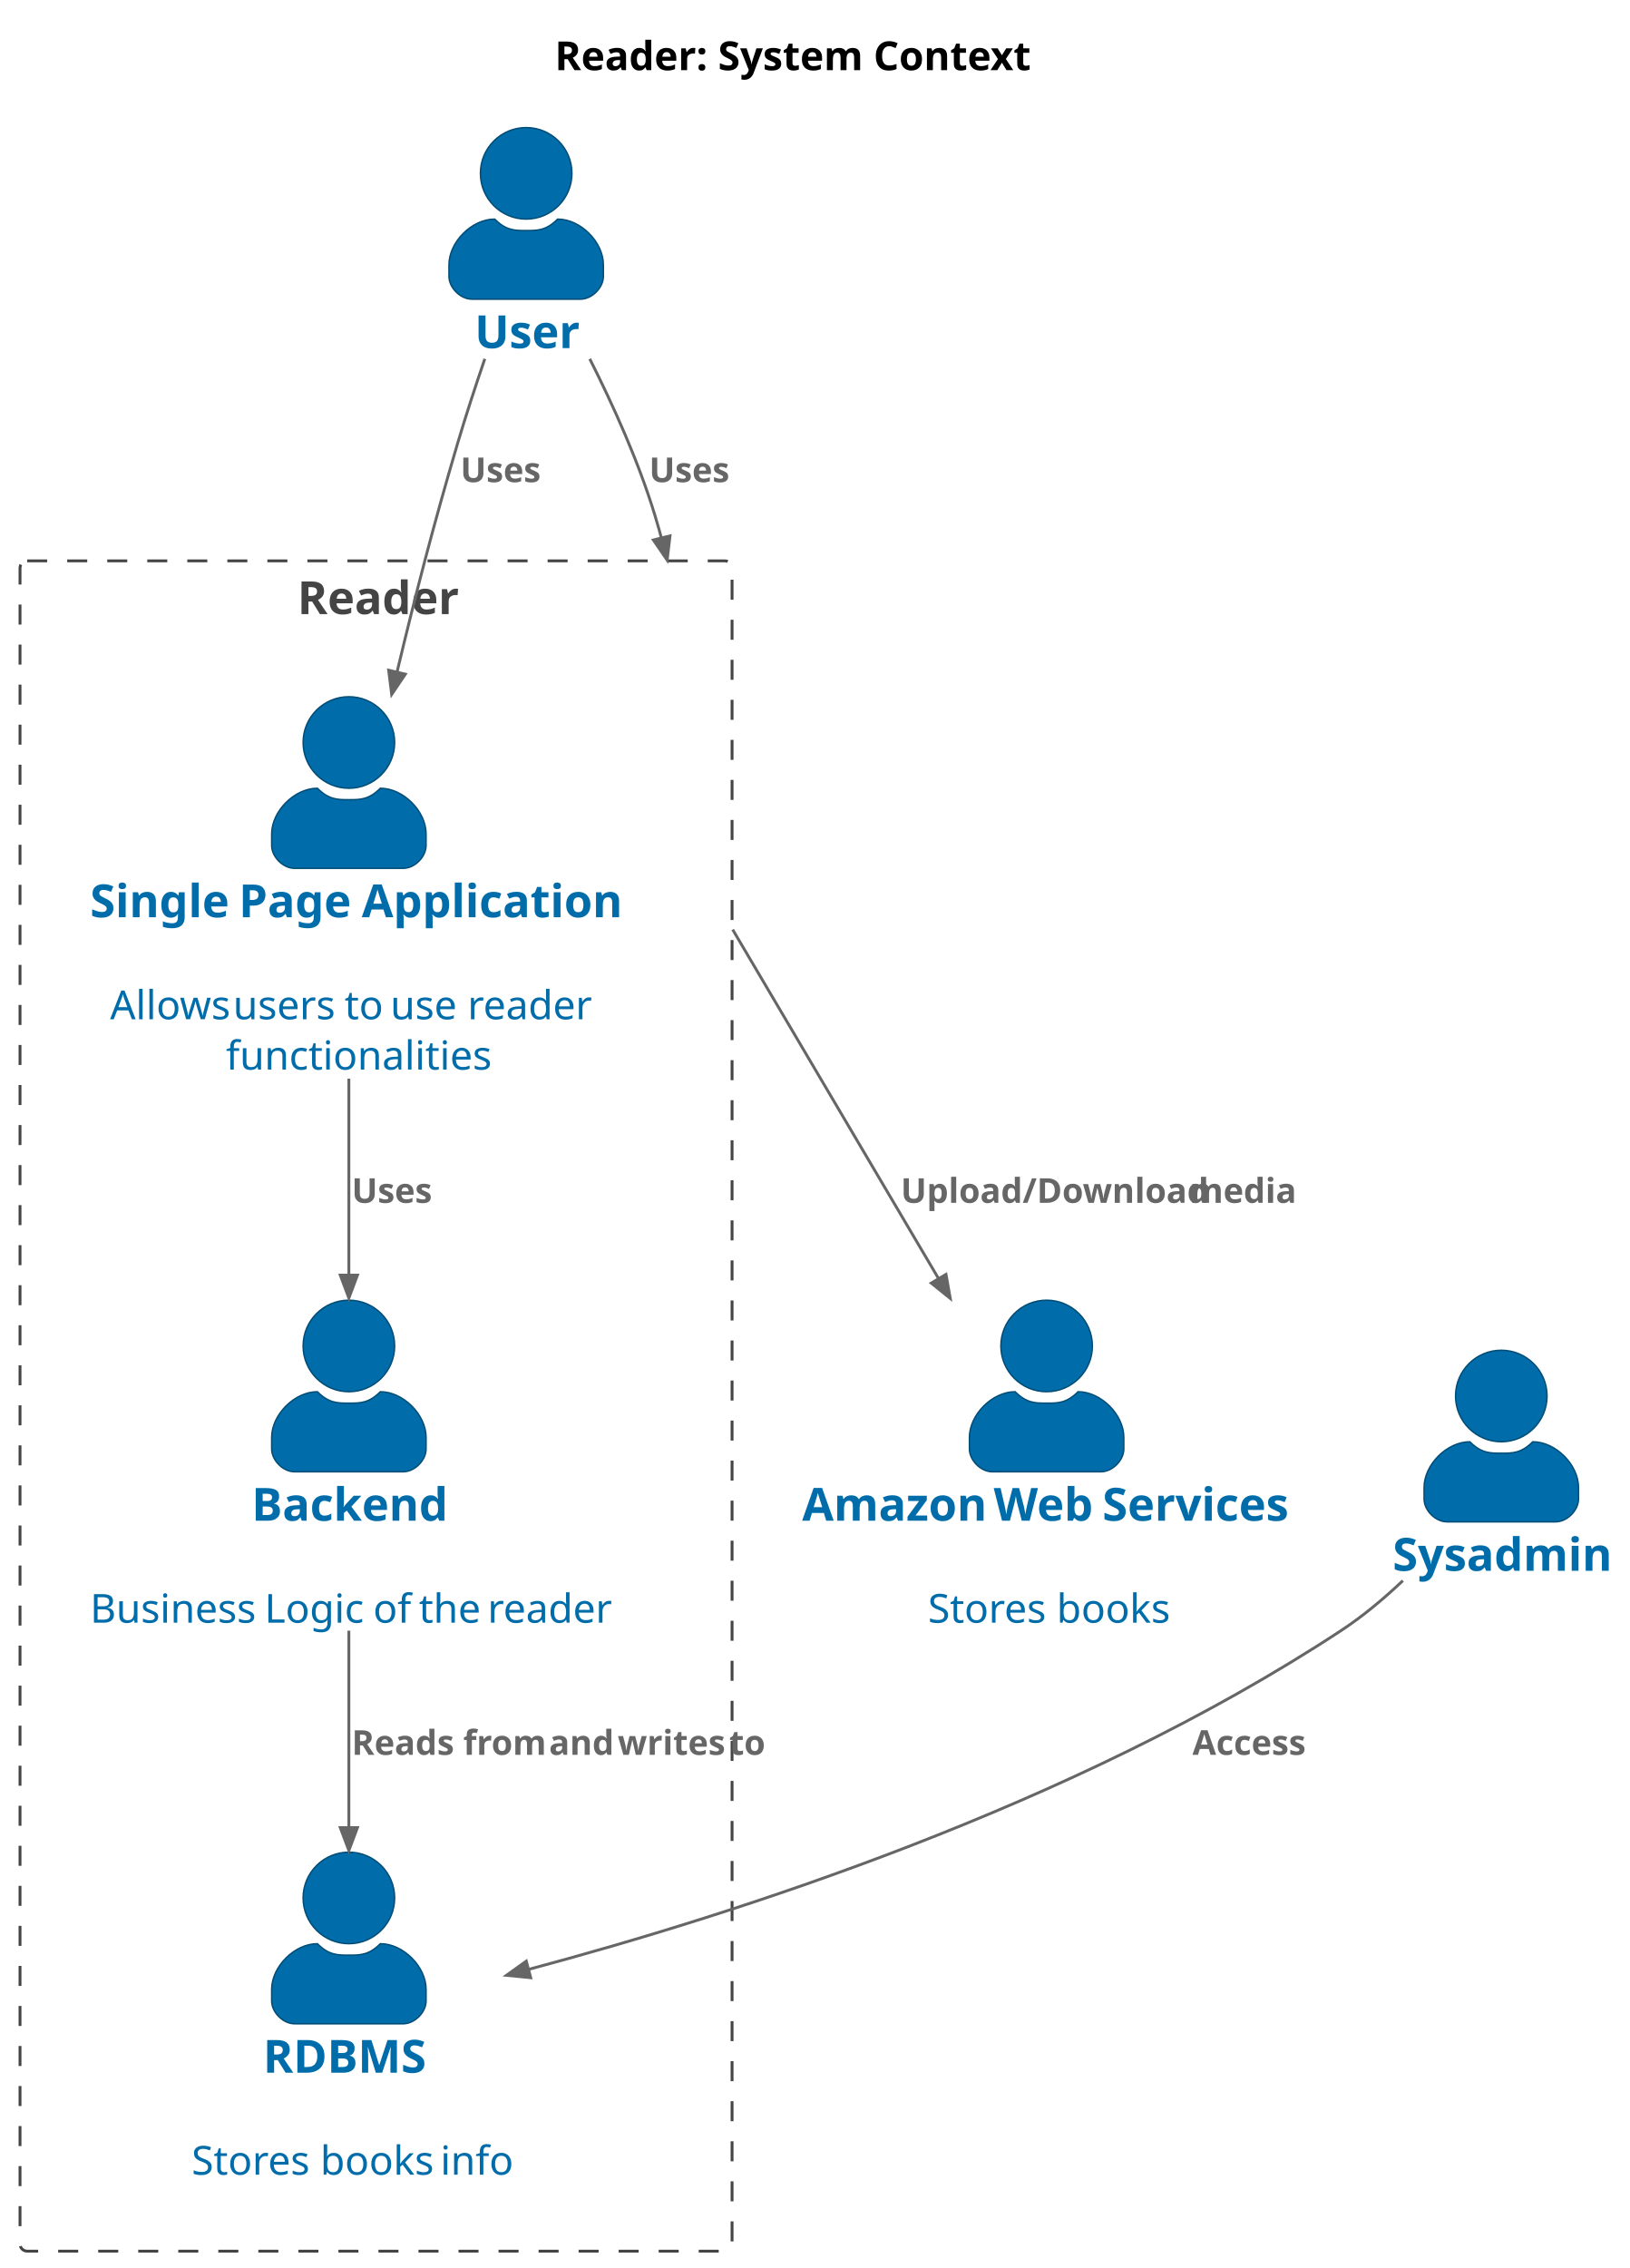
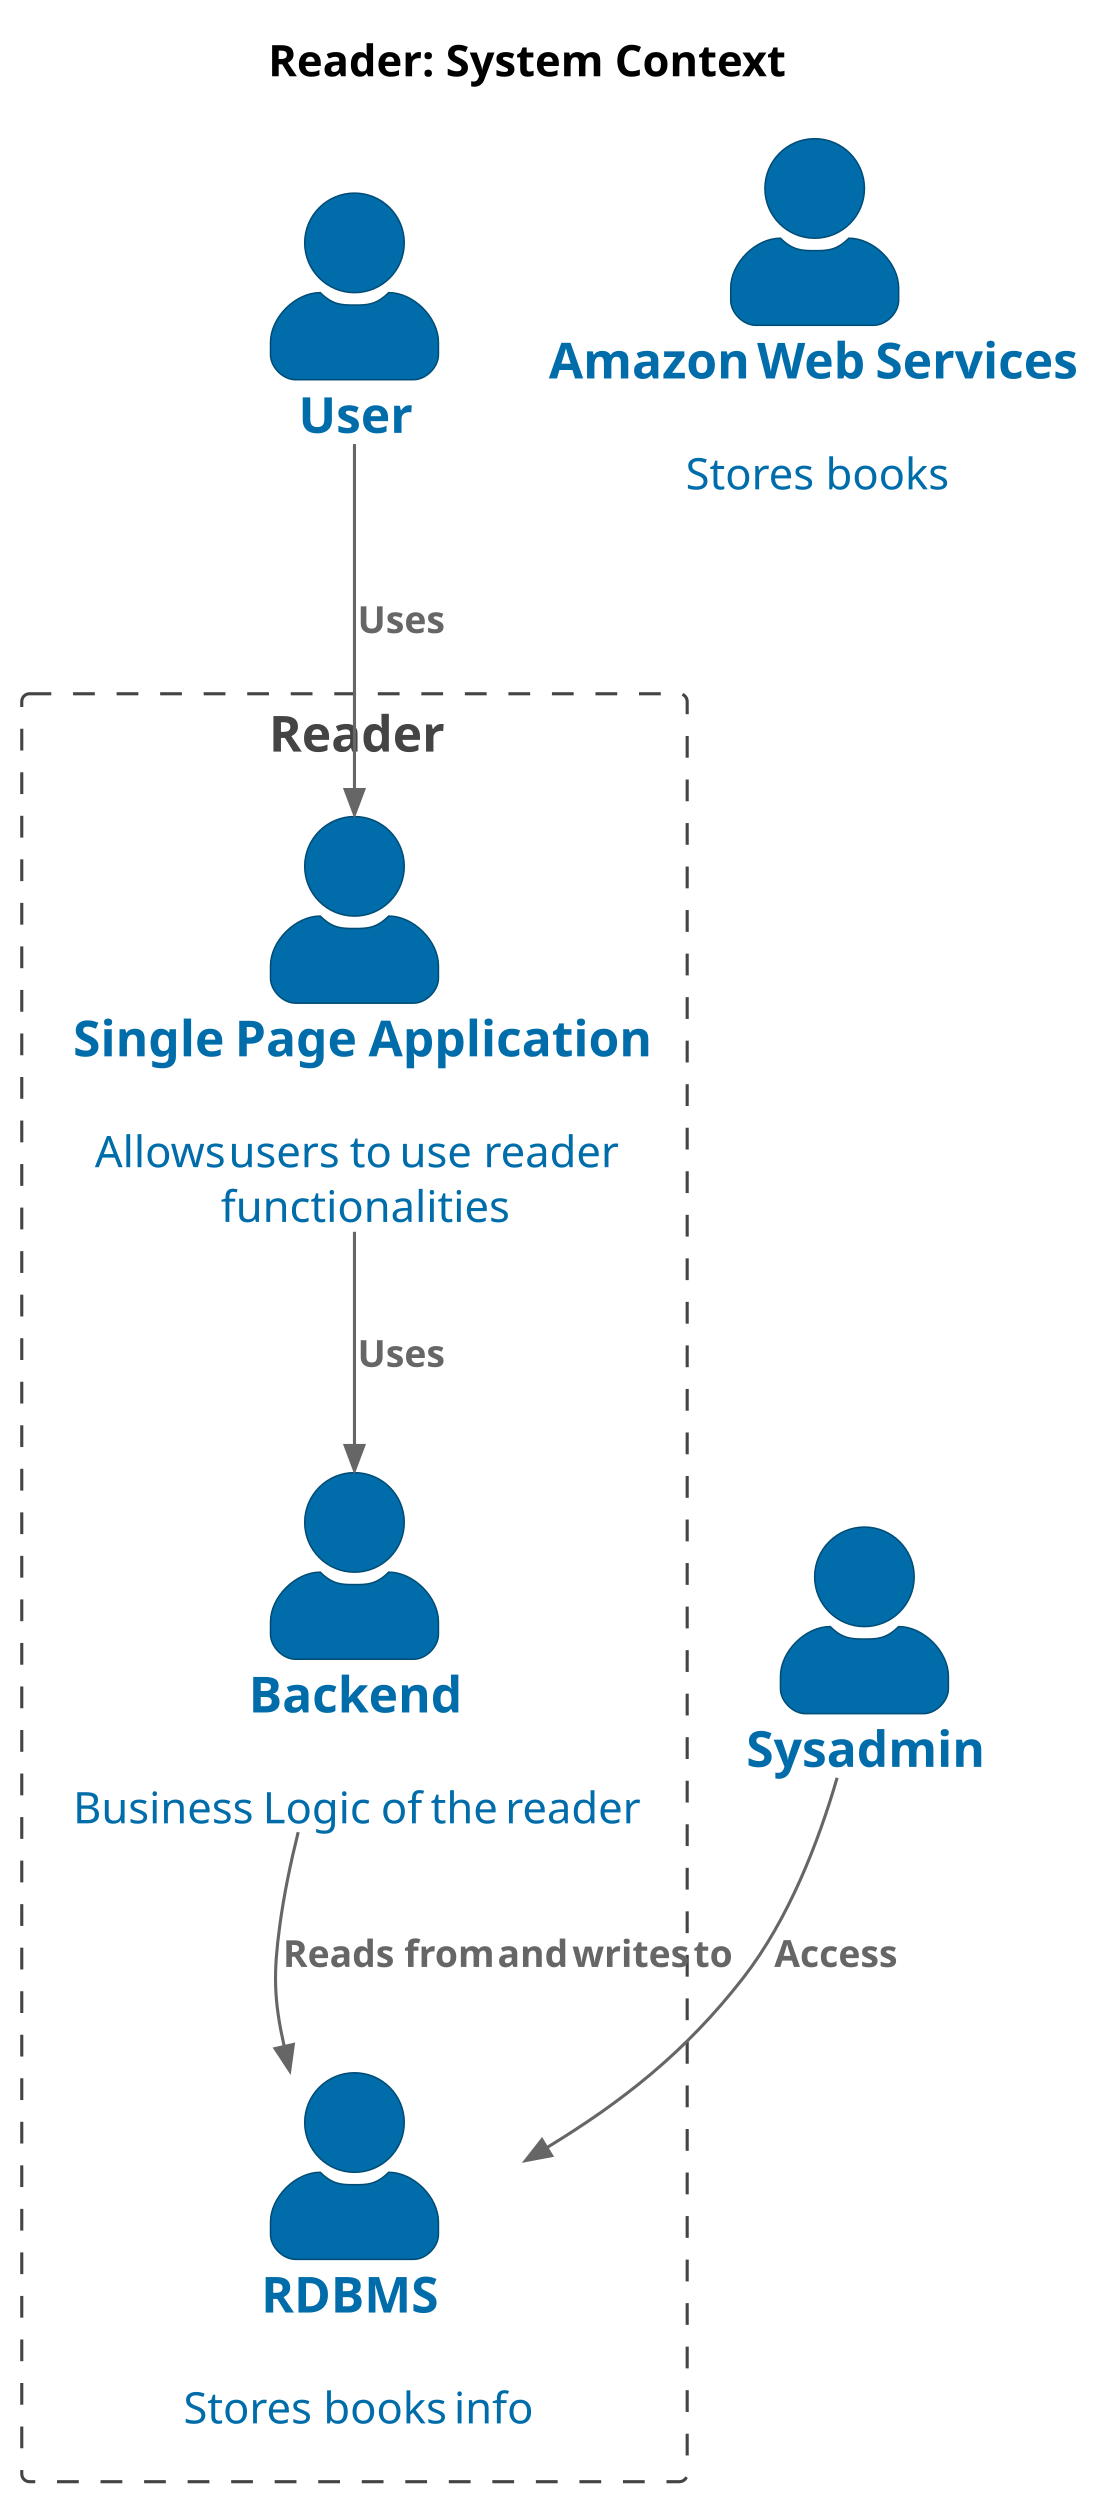
- <svg xmlns="http://www.w3.org/2000/svg" contentStyleType="text/css" height="793px" preserveAspectRatio="none" style="width:570px;height:793px;background:#FFFFFF;" version="1.1" viewBox="0 0 570 793" width="570px" zoomAndPan="magnify">
+ <svg xmlns="http://www.w3.org/2000/svg" contentStyleType="text/css" height="804px" preserveAspectRatio="none" style="width:354px;height:804px;background:#FFFFFF;" version="1.1" viewBox="0 0 354 804" width="354px" zoomAndPan="magnify">
  <defs />
  <g>
-     <text fill="#000000" font-family="sans-serif" font-size="14" font-weight="bold" lengthAdjust="spacing" textLength="168" x="194" y="24.533">Reader: System Context</text>
+     <text fill="#000000" font-family="sans-serif" font-size="14" font-weight="bold" lengthAdjust="spacing" textLength="168" x="86.25" y="24.533">Reader: System Context</text>
    <g id="cluster_SoftwareSystem_reader_ss">
-       <rect fill="none" height="591" rx="2.5" ry="2.5" style="stroke:#444444;stroke-width:1.0;stroke-dasharray:7.0,7.0;" width="249" x="7" y="196.109" />
-       <text fill="#444444" font-family="sans-serif" font-size="16" font-weight="bold" lengthAdjust="spacing" textLength="55" x="104" y="214.719">Reader</text>
+       <rect fill="none" height="575" rx="2.5" ry="2.5" style="stroke:#444444;stroke-width:1.0;stroke-dasharray:7.0,7.0;" width="214" x="7" y="223.109" />
+       <text fill="#444444" font-family="sans-serif" font-size="16" font-weight="bold" lengthAdjust="spacing" textLength="55" x="86.5" y="241.719">Reader</text>
    </g>
    <g id="elem_Container_reader_frontend">
-       <ellipse cx="122" cy="259.609" fill="#006DAA" rx="16" ry="16" style="stroke:#004C76;stroke-width:0.5;" />
-       <path d="M122,279.609 C126,279.609 129,279.609 133,275.609 C141,275.609 149,283.609 149,291.609 L149,295.609 C149,299.609 145,303.609 141,303.609 L103,303.609 C99,303.609 95,299.609 95,295.609 L95,291.609 C95,283.609 103,275.609 111,275.609 C115,279.609 118,279.609 122,279.609 " fill="#006DAA" style="stroke:#004C76;stroke-width:0.5;" />
-       <text fill="#006DAA" font-family="sans-serif" font-size="16" font-weight="bold" lengthAdjust="spacing" textLength="48" x="31.5" y="320.719">Single</text>
-       <text fill="#006DAA" font-family="sans-serif" font-size="16" font-weight="bold" lengthAdjust="spacing" textLength="4" x="79.5" y="320.719"> </text>
-       <text fill="#006DAA" font-family="sans-serif" font-size="16" font-weight="bold" lengthAdjust="spacing" textLength="39" x="83.5" y="320.719">Page</text>
-       <text fill="#006DAA" font-family="sans-serif" font-size="16" font-weight="bold" lengthAdjust="spacing" textLength="4" x="122.5" y="320.719"> </text>
-       <text fill="#006DAA" font-family="sans-serif" font-size="16" font-weight="bold" lengthAdjust="spacing" textLength="86" x="126.5" y="320.719">Application</text>
-       <text fill="#006DAA" font-family="sans-serif" font-size="14" lengthAdjust="spacing" textLength="4" x="120" y="338.768"> </text>
-       <text fill="#006DAA" font-family="sans-serif" font-size="14" lengthAdjust="spacing" textLength="39" x="38.5" y="356.377">Allows</text>
-       <text fill="#006DAA" font-family="sans-serif" font-size="14" lengthAdjust="spacing" textLength="4" x="77.5" y="356.377"> </text>
-       <text fill="#006DAA" font-family="sans-serif" font-size="14" lengthAdjust="spacing" textLength="35" x="81.5" y="356.377">users</text>
-       <text fill="#006DAA" font-family="sans-serif" font-size="14" lengthAdjust="spacing" textLength="4" x="116.5" y="356.377"> </text>
-       <text fill="#006DAA" font-family="sans-serif" font-size="14" lengthAdjust="spacing" textLength="12" x="120.5" y="356.377">to</text>
-       <text fill="#006DAA" font-family="sans-serif" font-size="14" lengthAdjust="spacing" textLength="4" x="132.5" y="356.377"> </text>
-       <text fill="#006DAA" font-family="sans-serif" font-size="14" lengthAdjust="spacing" textLength="23" x="136.5" y="356.377">use</text>
-       <text fill="#006DAA" font-family="sans-serif" font-size="14" lengthAdjust="spacing" textLength="4" x="159.5" y="356.377"> </text>
-       <text fill="#006DAA" font-family="sans-serif" font-size="14" lengthAdjust="spacing" textLength="42" x="163.5" y="356.377">reader</text>
-       <text fill="#006DAA" font-family="sans-serif" font-size="14" lengthAdjust="spacing" textLength="86" x="79" y="373.986">functionalities</text>
+       <ellipse cx="114" cy="278.609" fill="#006DAA" rx="16" ry="16" style="stroke:#004C76;stroke-width:0.5;" />
+       <path d="M114,298.609 C118,298.609 121,298.609 125,294.609 C133,294.609 141,302.609 141,310.609 L141,314.609 C141,318.609 137,322.609 133,322.609 L95,322.609 C91,322.609 87,318.609 87,314.609 L87,310.609 C87,302.609 95,294.609 103,294.609 C107,298.609 110,298.609 114,298.609 " fill="#006DAA" style="stroke:#004C76;stroke-width:0.5;" />
+       <text fill="#006DAA" font-family="sans-serif" font-size="16" font-weight="bold" lengthAdjust="spacing" textLength="48" x="23.5" y="339.719">Single</text>
+       <text fill="#006DAA" font-family="sans-serif" font-size="16" font-weight="bold" lengthAdjust="spacing" textLength="4" x="71.5" y="339.719"> </text>
+       <text fill="#006DAA" font-family="sans-serif" font-size="16" font-weight="bold" lengthAdjust="spacing" textLength="39" x="75.5" y="339.719">Page</text>
+       <text fill="#006DAA" font-family="sans-serif" font-size="16" font-weight="bold" lengthAdjust="spacing" textLength="4" x="114.5" y="339.719"> </text>
+       <text fill="#006DAA" font-family="sans-serif" font-size="16" font-weight="bold" lengthAdjust="spacing" textLength="86" x="118.5" y="339.719">Application</text>
+       <text fill="#006DAA" font-family="sans-serif" font-size="14" lengthAdjust="spacing" textLength="4" x="112" y="357.768"> </text>
+       <text fill="#006DAA" font-family="sans-serif" font-size="14" lengthAdjust="spacing" textLength="39" x="30.5" y="375.377">Allows</text>
+       <text fill="#006DAA" font-family="sans-serif" font-size="14" lengthAdjust="spacing" textLength="4" x="69.5" y="375.377"> </text>
+       <text fill="#006DAA" font-family="sans-serif" font-size="14" lengthAdjust="spacing" textLength="35" x="73.5" y="375.377">users</text>
+       <text fill="#006DAA" font-family="sans-serif" font-size="14" lengthAdjust="spacing" textLength="4" x="108.5" y="375.377"> </text>
+       <text fill="#006DAA" font-family="sans-serif" font-size="14" lengthAdjust="spacing" textLength="12" x="112.5" y="375.377">to</text>
+       <text fill="#006DAA" font-family="sans-serif" font-size="14" lengthAdjust="spacing" textLength="4" x="124.5" y="375.377"> </text>
+       <text fill="#006DAA" font-family="sans-serif" font-size="14" lengthAdjust="spacing" textLength="23" x="128.5" y="375.377">use</text>
+       <text fill="#006DAA" font-family="sans-serif" font-size="14" lengthAdjust="spacing" textLength="4" x="151.5" y="375.377"> </text>
+       <text fill="#006DAA" font-family="sans-serif" font-size="14" lengthAdjust="spacing" textLength="42" x="155.5" y="375.377">reader</text>
+       <text fill="#006DAA" font-family="sans-serif" font-size="14" lengthAdjust="spacing" textLength="86" x="71" y="392.986">functionalities</text>
    </g>
    <g id="elem_Container_reader_backend">
-       <ellipse cx="122" cy="470.609" fill="#006DAA" rx="16" ry="16" style="stroke:#004C76;stroke-width:0.5;" />
-       <path d="M122,490.609 C126,490.609 129,490.609 133,486.609 C141,486.609 149,494.609 149,502.609 L149,506.609 C149,510.609 145,514.609 141,514.609 L103,514.609 C99,514.609 95,510.609 95,506.609 L95,502.609 C95,494.609 103,486.609 111,486.609 C115,490.609 118,490.609 122,490.609 " fill="#006DAA" style="stroke:#004C76;stroke-width:0.5;" />
-       <text fill="#006DAA" font-family="sans-serif" font-size="16" font-weight="bold" lengthAdjust="spacing" textLength="68" x="88" y="531.719">Backend</text>
-       <text fill="#006DAA" font-family="sans-serif" font-size="14" lengthAdjust="spacing" textLength="4" x="120" y="549.768"> </text>
-       <text fill="#006DAA" font-family="sans-serif" font-size="14" lengthAdjust="spacing" textLength="57" x="31.5" y="567.377">Business</text>
-       <text fill="#006DAA" font-family="sans-serif" font-size="14" lengthAdjust="spacing" textLength="4" x="88.5" y="567.377"> </text>
-       <text fill="#006DAA" font-family="sans-serif" font-size="14" lengthAdjust="spacing" textLength="34" x="92.5" y="567.377">Logic</text>
-       <text fill="#006DAA" font-family="sans-serif" font-size="14" lengthAdjust="spacing" textLength="4" x="126.5" y="567.377"> </text>
-       <text fill="#006DAA" font-family="sans-serif" font-size="14" lengthAdjust="spacing" textLength="12" x="130.5" y="567.377">of</text>
-       <text fill="#006DAA" font-family="sans-serif" font-size="14" lengthAdjust="spacing" textLength="4" x="142.5" y="567.377"> </text>
-       <text fill="#006DAA" font-family="sans-serif" font-size="14" lengthAdjust="spacing" textLength="20" x="146.5" y="567.377">the</text>
-       <text fill="#006DAA" font-family="sans-serif" font-size="14" lengthAdjust="spacing" textLength="4" x="166.5" y="567.377"> </text>
-       <text fill="#006DAA" font-family="sans-serif" font-size="14" lengthAdjust="spacing" textLength="42" x="170.5" y="567.377">reader</text>
+       <ellipse cx="114" cy="489.609" fill="#006DAA" rx="16" ry="16" style="stroke:#004C76;stroke-width:0.5;" />
+       <path d="M114,509.609 C118,509.609 121,509.609 125,505.609 C133,505.609 141,513.609 141,521.609 L141,525.609 C141,529.609 137,533.609 133,533.609 L95,533.609 C91,533.609 87,529.609 87,525.609 L87,521.609 C87,513.609 95,505.609 103,505.609 C107,509.609 110,509.609 114,509.609 " fill="#006DAA" style="stroke:#004C76;stroke-width:0.5;" />
+       <text fill="#006DAA" font-family="sans-serif" font-size="16" font-weight="bold" lengthAdjust="spacing" textLength="68" x="80" y="550.719">Backend</text>
+       <text fill="#006DAA" font-family="sans-serif" font-size="14" lengthAdjust="spacing" textLength="4" x="112" y="568.768"> </text>
+       <text fill="#006DAA" font-family="sans-serif" font-size="14" lengthAdjust="spacing" textLength="57" x="23.5" y="586.377">Business</text>
+       <text fill="#006DAA" font-family="sans-serif" font-size="14" lengthAdjust="spacing" textLength="4" x="80.5" y="586.377"> </text>
+       <text fill="#006DAA" font-family="sans-serif" font-size="14" lengthAdjust="spacing" textLength="34" x="84.5" y="586.377">Logic</text>
+       <text fill="#006DAA" font-family="sans-serif" font-size="14" lengthAdjust="spacing" textLength="4" x="118.5" y="586.377"> </text>
+       <text fill="#006DAA" font-family="sans-serif" font-size="14" lengthAdjust="spacing" textLength="12" x="122.5" y="586.377">of</text>
+       <text fill="#006DAA" font-family="sans-serif" font-size="14" lengthAdjust="spacing" textLength="4" x="134.5" y="586.377"> </text>
+       <text fill="#006DAA" font-family="sans-serif" font-size="14" lengthAdjust="spacing" textLength="20" x="138.5" y="586.377">the</text>
+       <text fill="#006DAA" font-family="sans-serif" font-size="14" lengthAdjust="spacing" textLength="4" x="158.5" y="586.377"> </text>
+       <text fill="#006DAA" font-family="sans-serif" font-size="14" lengthAdjust="spacing" textLength="42" x="162.5" y="586.377">reader</text>
    </g>
    <g id="elem_Container_reader_database">
-       <ellipse cx="122" cy="663.609" fill="#006DAA" rx="16" ry="16" style="stroke:#004C76;stroke-width:0.5;" />
-       <path d="M122,683.609 C126,683.609 129,683.609 133,679.609 C141,679.609 149,687.609 149,695.609 L149,699.609 C149,703.609 145,707.609 141,707.609 L103,707.609 C99,707.609 95,703.609 95,699.609 L95,695.609 C95,687.609 103,679.609 111,679.609 C115,683.609 118,683.609 122,683.609 " fill="#006DAA" style="stroke:#004C76;stroke-width:0.5;" />
-       <text fill="#006DAA" font-family="sans-serif" font-size="16" font-weight="bold" lengthAdjust="spacing" textLength="60" x="92" y="724.719">RDBMS</text>
-       <text fill="#006DAA" font-family="sans-serif" font-size="14" lengthAdjust="spacing" textLength="4" x="120" y="742.768"> </text>
-       <text fill="#006DAA" font-family="sans-serif" font-size="14" lengthAdjust="spacing" textLength="41" x="67" y="760.377">Stores</text>
-       <text fill="#006DAA" font-family="sans-serif" font-size="14" lengthAdjust="spacing" textLength="4" x="108" y="760.377"> </text>
-       <text fill="#006DAA" font-family="sans-serif" font-size="14" lengthAdjust="spacing" textLength="38" x="112" y="760.377">books</text>
-       <text fill="#006DAA" font-family="sans-serif" font-size="14" lengthAdjust="spacing" textLength="4" x="150" y="760.377"> </text>
-       <text fill="#006DAA" font-family="sans-serif" font-size="14" lengthAdjust="spacing" textLength="23" x="154" y="760.377">info</text>
+       <ellipse cx="114" cy="682.609" fill="#006DAA" rx="16" ry="16" style="stroke:#004C76;stroke-width:0.5;" />
+       <path d="M114,702.609 C118,702.609 121,702.609 125,698.609 C133,698.609 141,706.609 141,714.609 L141,718.609 C141,722.609 137,726.609 133,726.609 L95,726.609 C91,726.609 87,722.609 87,718.609 L87,714.609 C87,706.609 95,698.609 103,698.609 C107,702.609 110,702.609 114,702.609 " fill="#006DAA" style="stroke:#004C76;stroke-width:0.5;" />
+       <text fill="#006DAA" font-family="sans-serif" font-size="16" font-weight="bold" lengthAdjust="spacing" textLength="60" x="84" y="743.719">RDBMS</text>
+       <text fill="#006DAA" font-family="sans-serif" font-size="14" lengthAdjust="spacing" textLength="4" x="112" y="761.768"> </text>
+       <text fill="#006DAA" font-family="sans-serif" font-size="14" lengthAdjust="spacing" textLength="41" x="59" y="779.377">Stores</text>
+       <text fill="#006DAA" font-family="sans-serif" font-size="14" lengthAdjust="spacing" textLength="4" x="100" y="779.377"> </text>
+       <text fill="#006DAA" font-family="sans-serif" font-size="14" lengthAdjust="spacing" textLength="38" x="104" y="779.377">books</text>
+       <text fill="#006DAA" font-family="sans-serif" font-size="14" lengthAdjust="spacing" textLength="4" x="142" y="779.377"> </text>
+       <text fill="#006DAA" font-family="sans-serif" font-size="14" lengthAdjust="spacing" textLength="23" x="146" y="779.377">info</text>
    </g>
    <g id="elem_Person_user">
-       <ellipse cx="184" cy="60.609" fill="#006DAA" rx="16" ry="16" style="stroke:#004C76;stroke-width:0.5;" />
-       <path d="M184,80.609 C188,80.609 191,80.609 195,76.609 C203,76.609 211,84.609 211,92.609 L211,96.609 C211,100.609 207,104.609 203,104.609 L165,104.609 C161,104.609 157,100.609 157,96.609 L157,92.609 C157,84.609 165,76.609 173,76.609 C177,80.609 180,80.609 184,80.609 " fill="#006DAA" style="stroke:#004C76;stroke-width:0.5;" />
-       <text fill="#006DAA" font-family="sans-serif" font-size="16" font-weight="bold" lengthAdjust="spacing" textLength="36" x="166" y="121.719">User</text>
+       <ellipse cx="114" cy="78.109" fill="#006DAA" rx="16" ry="16" style="stroke:#004C76;stroke-width:0.5;" />
+       <path d="M114,98.109 C118,98.109 121,98.109 125,94.109 C133,94.109 141,102.109 141,110.109 L141,114.109 C141,118.109 137,122.109 133,122.109 L95,122.109 C91,122.109 87,118.109 87,114.109 L87,110.109 C87,102.109 95,94.109 103,94.109 C107,98.109 110,98.109 114,98.109 " fill="#006DAA" style="stroke:#004C76;stroke-width:0.5;" />
+       <text fill="#006DAA" font-family="sans-serif" font-size="16" font-weight="bold" lengthAdjust="spacing" textLength="36" x="96" y="139.219">User</text>
    </g>
    <g id="elem_Person_sysadmin">
-       <ellipse cx="525" cy="488.109" fill="#006DAA" rx="16" ry="16" style="stroke:#004C76;stroke-width:0.5;" />
-       <path d="M525,508.109 C529,508.109 532,508.109 536,504.109 C544,504.109 552,512.109 552,520.109 L552,524.109 C552,528.109 548,532.109 544,532.109 L506,532.109 C502,532.109 498,528.109 498,524.109 L498,520.109 C498,512.109 506,504.109 514,504.109 C518,508.109 521,508.109 525,508.109 " fill="#006DAA" style="stroke:#004C76;stroke-width:0.5;" />
-       <text fill="#006DAA" font-family="sans-serif" font-size="16" font-weight="bold" lengthAdjust="spacing" textLength="76" x="487" y="549.219">Sysadmin</text>
+       <ellipse cx="278" cy="507.109" fill="#006DAA" rx="16" ry="16" style="stroke:#004C76;stroke-width:0.5;" />
+       <path d="M278,527.109 C282,527.109 285,527.109 289,523.109 C297,523.109 305,531.109 305,539.109 L305,543.109 C305,547.109 301,551.109 297,551.109 L259,551.109 C255,551.109 251,547.109 251,543.109 L251,539.109 C251,531.109 259,523.109 267,523.109 C271,527.109 274,527.109 278,527.109 " fill="#006DAA" style="stroke:#004C76;stroke-width:0.5;" />
+       <text fill="#006DAA" font-family="sans-serif" font-size="16" font-weight="bold" lengthAdjust="spacing" textLength="76" x="240" y="568.219">Sysadmin</text>
    </g>
    <g id="elem_SoftwareSystem_aws_ss">
-       <ellipse cx="366" cy="470.609" fill="#006DAA" rx="16" ry="16" style="stroke:#004C76;stroke-width:0.5;" />
-       <path d="M366,490.609 C370,490.609 373,490.609 377,486.609 C385,486.609 393,494.609 393,502.609 L393,506.609 C393,510.609 389,514.609 385,514.609 L347,514.609 C343,514.609 339,510.609 339,506.609 L339,502.609 C339,494.609 347,486.609 355,486.609 C359,490.609 362,490.609 366,490.609 " fill="#006DAA" style="stroke:#004C76;stroke-width:0.5;" />
-       <text fill="#006DAA" font-family="sans-serif" font-size="16" font-weight="bold" lengthAdjust="spacing" textLength="63" x="280.5" y="531.719">Amazon</text>
-       <text fill="#006DAA" font-family="sans-serif" font-size="16" font-weight="bold" lengthAdjust="spacing" textLength="4" x="343.5" y="531.719"> </text>
-       <text fill="#006DAA" font-family="sans-serif" font-size="16" font-weight="bold" lengthAdjust="spacing" textLength="34" x="347.5" y="531.719">Web</text>
-       <text fill="#006DAA" font-family="sans-serif" font-size="16" font-weight="bold" lengthAdjust="spacing" textLength="4" x="381.5" y="531.719"> </text>
-       <text fill="#006DAA" font-family="sans-serif" font-size="16" font-weight="bold" lengthAdjust="spacing" textLength="66" x="385.5" y="531.719">Services</text>
-       <text fill="#006DAA" font-family="sans-serif" font-size="14" lengthAdjust="spacing" textLength="4" x="364" y="549.768"> </text>
-       <text fill="#006DAA" font-family="sans-serif" font-size="14" lengthAdjust="spacing" textLength="41" x="324.5" y="567.377">Stores</text>
-       <text fill="#006DAA" font-family="sans-serif" font-size="14" lengthAdjust="spacing" textLength="4" x="365.5" y="567.377"> </text>
-       <text fill="#006DAA" font-family="sans-serif" font-size="14" lengthAdjust="spacing" textLength="38" x="369.5" y="567.377">books</text>
+       <ellipse cx="262" cy="60.609" fill="#006DAA" rx="16" ry="16" style="stroke:#004C76;stroke-width:0.5;" />
+       <path d="M262,80.609 C266,80.609 269,80.609 273,76.609 C281,76.609 289,84.609 289,92.609 L289,96.609 C289,100.609 285,104.609 281,104.609 L243,104.609 C239,104.609 235,100.609 235,96.609 L235,92.609 C235,84.609 243,76.609 251,76.609 C255,80.609 258,80.609 262,80.609 " fill="#006DAA" style="stroke:#004C76;stroke-width:0.5;" />
+       <text fill="#006DAA" font-family="sans-serif" font-size="16" font-weight="bold" lengthAdjust="spacing" textLength="63" x="176.5" y="121.719">Amazon</text>
+       <text fill="#006DAA" font-family="sans-serif" font-size="16" font-weight="bold" lengthAdjust="spacing" textLength="4" x="239.5" y="121.719"> </text>
+       <text fill="#006DAA" font-family="sans-serif" font-size="16" font-weight="bold" lengthAdjust="spacing" textLength="34" x="243.5" y="121.719">Web</text>
+       <text fill="#006DAA" font-family="sans-serif" font-size="16" font-weight="bold" lengthAdjust="spacing" textLength="4" x="277.5" y="121.719"> </text>
+       <text fill="#006DAA" font-family="sans-serif" font-size="16" font-weight="bold" lengthAdjust="spacing" textLength="66" x="281.5" y="121.719">Services</text>
+       <text fill="#006DAA" font-family="sans-serif" font-size="14" lengthAdjust="spacing" textLength="4" x="260" y="139.768"> </text>
+       <text fill="#006DAA" font-family="sans-serif" font-size="14" lengthAdjust="spacing" textLength="41" x="220.5" y="157.377">Stores</text>
+       <text fill="#006DAA" font-family="sans-serif" font-size="14" lengthAdjust="spacing" textLength="4" x="261.5" y="157.377"> </text>
+       <text fill="#006DAA" font-family="sans-serif" font-size="14" lengthAdjust="spacing" textLength="38" x="265.5" y="157.377">books</text>
    </g>
    <g id="link_Person_user_Container_reader_frontend">
-       <path d="M169.54,125.469 C166.24,135.119 162.86,145.439 160,155.109 C151.57,183.629 145.36,207.719 138.83,235.029 " fill="none" id="Person_user-to-Container_reader_frontend" style="stroke:#666666;stroke-width:1.0;" />
-       <polygon fill="#666666" points="136.97,242.809,141.748,235.726,135.913,234.331,136.97,242.809" style="stroke:#666666;stroke-width:1.0;" />
-       <text fill="#666666" font-family="sans-serif" font-size="12" font-weight="bold" lengthAdjust="spacing" textLength="29" x="161" y="168.566">Uses</text>
+       <path d="M114,142.819 C114,175.739 114,215.249 114,253.919 " fill="none" id="Person_user-to-Container_reader_frontend" style="stroke:#666666;stroke-width:1.0;" />
+       <polygon fill="#666666" points="114,261.919,117,253.919,111,253.919,114,261.919" style="stroke:#666666;stroke-width:1.0;" />
+       <text fill="#666666" font-family="sans-serif" font-size="12" font-weight="bold" lengthAdjust="spacing" textLength="29" x="115" y="203.566">Uses</text>
    </g>
    <g id="link_Person_sysadmin_Container_reader_database">
-       <path d="M490.58,552.679 C483.85,559.049 476.54,565.159 469,570.109 C375.09,631.819 256.268,669.481 184.818,688.601 " fill="none" id="Person_sysadmin-to-Container_reader_database" style="stroke:#666666;stroke-width:1.0;" />
-       <polygon fill="#666666" points="177.09,690.669,185.594,691.499,184.043,685.703,177.09,690.669" style="stroke:#666666;stroke-width:1.0;" />
-       <text fill="#666666" font-family="sans-serif" font-size="12" font-weight="bold" lengthAdjust="spacing" textLength="43" x="417" y="613.566">Access</text>
+       <path d="M269.22,571.739 C263.21,592.439 253.62,617.309 239,636.109 C220.34,660.119 200.053,675.949 175.843,690.689 " fill="none" id="Person_sysadmin-to-Container_reader_database" style="stroke:#666666;stroke-width:1.0;" />
+       <polygon fill="#666666" points="169.01,694.849,177.403,693.251,174.283,688.127,169.01,694.849" style="stroke:#666666;stroke-width:1.0;" />
+       <text fill="#666666" font-family="sans-serif" font-size="12" font-weight="bold" lengthAdjust="spacing" textLength="43" x="249" y="632.566">Access</text>
    </g>
    <g id="link_Container_reader_frontend_Container_reader_backend">
-       <path d="M122,377.149 C122,401.959 122,421.919 122,445.859 " fill="none" id="Container_reader_frontend-to-Container_reader_backend" style="stroke:#666666;stroke-width:1.0;" />
-       <polygon fill="#666666" points="122,453.859,125,445.859,119,445.859,122,453.859" style="stroke:#666666;stroke-width:1.0;" />
-       <text fill="#666666" font-family="sans-serif" font-size="12" font-weight="bold" lengthAdjust="spacing" textLength="29" x="123" y="420.566">Uses</text>
+       <path d="M114,396.149 C114,420.959 114,440.919 114,464.859 " fill="none" id="Container_reader_frontend-to-Container_reader_backend" style="stroke:#666666;stroke-width:1.0;" />
+       <polygon fill="#666666" points="114,472.859,117,464.859,111,464.859,114,472.859" style="stroke:#666666;stroke-width:1.0;" />
+       <text fill="#666666" font-family="sans-serif" font-size="12" font-weight="bold" lengthAdjust="spacing" textLength="29" x="115" y="439.566">Uses</text>
    </g>
    <g id="link_Container_reader_backend_Container_reader_database">
-       <path d="M122,570.159 C122,594.449 122,614.729 122,639.029 " fill="none" id="Container_reader_backend-to-Container_reader_database" style="stroke:#666666;stroke-width:1.0;" />
-       <polygon fill="#666666" points="122,647.029,125,639.029,119,639.029,122,647.029" style="stroke:#666666;stroke-width:1.0;" />
-       <text fill="#666666" font-family="sans-serif" font-size="12" font-weight="bold" lengthAdjust="spacing" textLength="36" x="123" y="613.566">Reads</text>
-       <text fill="#666666" font-family="sans-serif" font-size="12" font-weight="bold" lengthAdjust="spacing" textLength="3" x="159" y="613.566"> </text>
-       <text fill="#666666" font-family="sans-serif" font-size="12" font-weight="bold" lengthAdjust="spacing" textLength="27" x="162" y="613.566">from</text>
-       <text fill="#666666" font-family="sans-serif" font-size="12" font-weight="bold" lengthAdjust="spacing" textLength="3" x="189" y="613.566"> </text>
-       <text fill="#666666" font-family="sans-serif" font-size="12" font-weight="bold" lengthAdjust="spacing" textLength="21" x="192" y="613.566">and</text>
-       <text fill="#666666" font-family="sans-serif" font-size="12" font-weight="bold" lengthAdjust="spacing" textLength="3" x="213" y="613.566"> </text>
-       <text fill="#666666" font-family="sans-serif" font-size="12" font-weight="bold" lengthAdjust="spacing" textLength="36" x="216" y="613.566">writes</text>
-       <text fill="#666666" font-family="sans-serif" font-size="12" font-weight="bold" lengthAdjust="spacing" textLength="3" x="252" y="613.566"> </text>
-       <text fill="#666666" font-family="sans-serif" font-size="12" font-weight="bold" lengthAdjust="spacing" textLength="11" x="255" y="613.566">to</text>
-     </g>
-     <g id="link_Person_user_SoftwareSystem_reader_ss">
-       <path d="M206.24,125.479 C214.55,141.949 223.34,161.509 229,180.109 C230.037,183.521 231.019,187 231.948,190.527 C232.413,192.291 230.955,186.297 231.394,188.082 " fill="none" id="Person_user-to-SoftwareSystem_reader_ss" style="stroke:#666666;stroke-width:1.0;" />
-       <polygon fill="#666666" points="233.302,195.851,234.307,187.366,228.48,188.798,233.302,195.851" style="stroke:#666666;stroke-width:1.0;" />
-       <text fill="#666666" font-family="sans-serif" font-size="12" font-weight="bold" lengthAdjust="spacing" textLength="29" x="227" y="168.566">Uses</text>
-     </g>
-     <g id="link_SoftwareSystem_reader_ss_SoftwareSystem_aws_ss">
-       <path d="M256.212,325.02 C256.29,325.153 256.37,325.287 256.449,325.423 C256.768,325.963 257.094,326.516 257.428,327.082 C262.772,336.14 270.036,348.454 278.293,362.448 C294.805,390.437 311.22,418.259 328.235,447.099 " fill="none" id="SoftwareSystem_reader_ss-to-SoftwareSystem_aws_ss" style="stroke:#666666;stroke-width:1.0;" />
-       <polygon fill="#666666" points="332.3,453.989,330.819,445.575,325.651,448.624,332.3,453.989" style="stroke:#666666;stroke-width:1.0;" />
-       <text fill="#666666" font-family="sans-serif" font-size="12" font-weight="bold" lengthAdjust="spacing" textLength="98" x="315" y="420.566">Upload/Download</text>
-       <text fill="#666666" font-family="sans-serif" font-size="12" font-weight="bold" lengthAdjust="spacing" textLength="3" x="413" y="420.566"> </text>
-       <text fill="#666666" font-family="sans-serif" font-size="12" font-weight="bold" lengthAdjust="spacing" textLength="35" x="416" y="420.566">media</text>
+       <path d="M95.9,589.219 C93.45,599.089 91.32,609.329 90,619.109 C87.92,634.439 88.001,643.035 91.411,658.165 " fill="none" id="Container_reader_backend-to-Container_reader_database" style="stroke:#666666;stroke-width:1.0;" />
+       <polygon fill="#666666" points="93.17,665.969,94.338,657.505,88.484,658.825,93.17,665.969" style="stroke:#666666;stroke-width:1.0;" />
+       <text fill="#666666" font-family="sans-serif" font-size="12" font-weight="bold" lengthAdjust="spacing" textLength="36" x="91" y="632.566">Reads</text>
+       <text fill="#666666" font-family="sans-serif" font-size="12" font-weight="bold" lengthAdjust="spacing" textLength="3" x="127" y="632.566"> </text>
+       <text fill="#666666" font-family="sans-serif" font-size="12" font-weight="bold" lengthAdjust="spacing" textLength="27" x="130" y="632.566">from</text>
+       <text fill="#666666" font-family="sans-serif" font-size="12" font-weight="bold" lengthAdjust="spacing" textLength="3" x="157" y="632.566"> </text>
+       <text fill="#666666" font-family="sans-serif" font-size="12" font-weight="bold" lengthAdjust="spacing" textLength="21" x="160" y="632.566">and</text>
+       <text fill="#666666" font-family="sans-serif" font-size="12" font-weight="bold" lengthAdjust="spacing" textLength="3" x="181" y="632.566"> </text>
+       <text fill="#666666" font-family="sans-serif" font-size="12" font-weight="bold" lengthAdjust="spacing" textLength="36" x="184" y="632.566">writes</text>
+       <text fill="#666666" font-family="sans-serif" font-size="12" font-weight="bold" lengthAdjust="spacing" textLength="3" x="220" y="632.566"> </text>
+       <text fill="#666666" font-family="sans-serif" font-size="12" font-weight="bold" lengthAdjust="spacing" textLength="11" x="223" y="632.566">to</text>
    </g>
  </g>
</svg>
